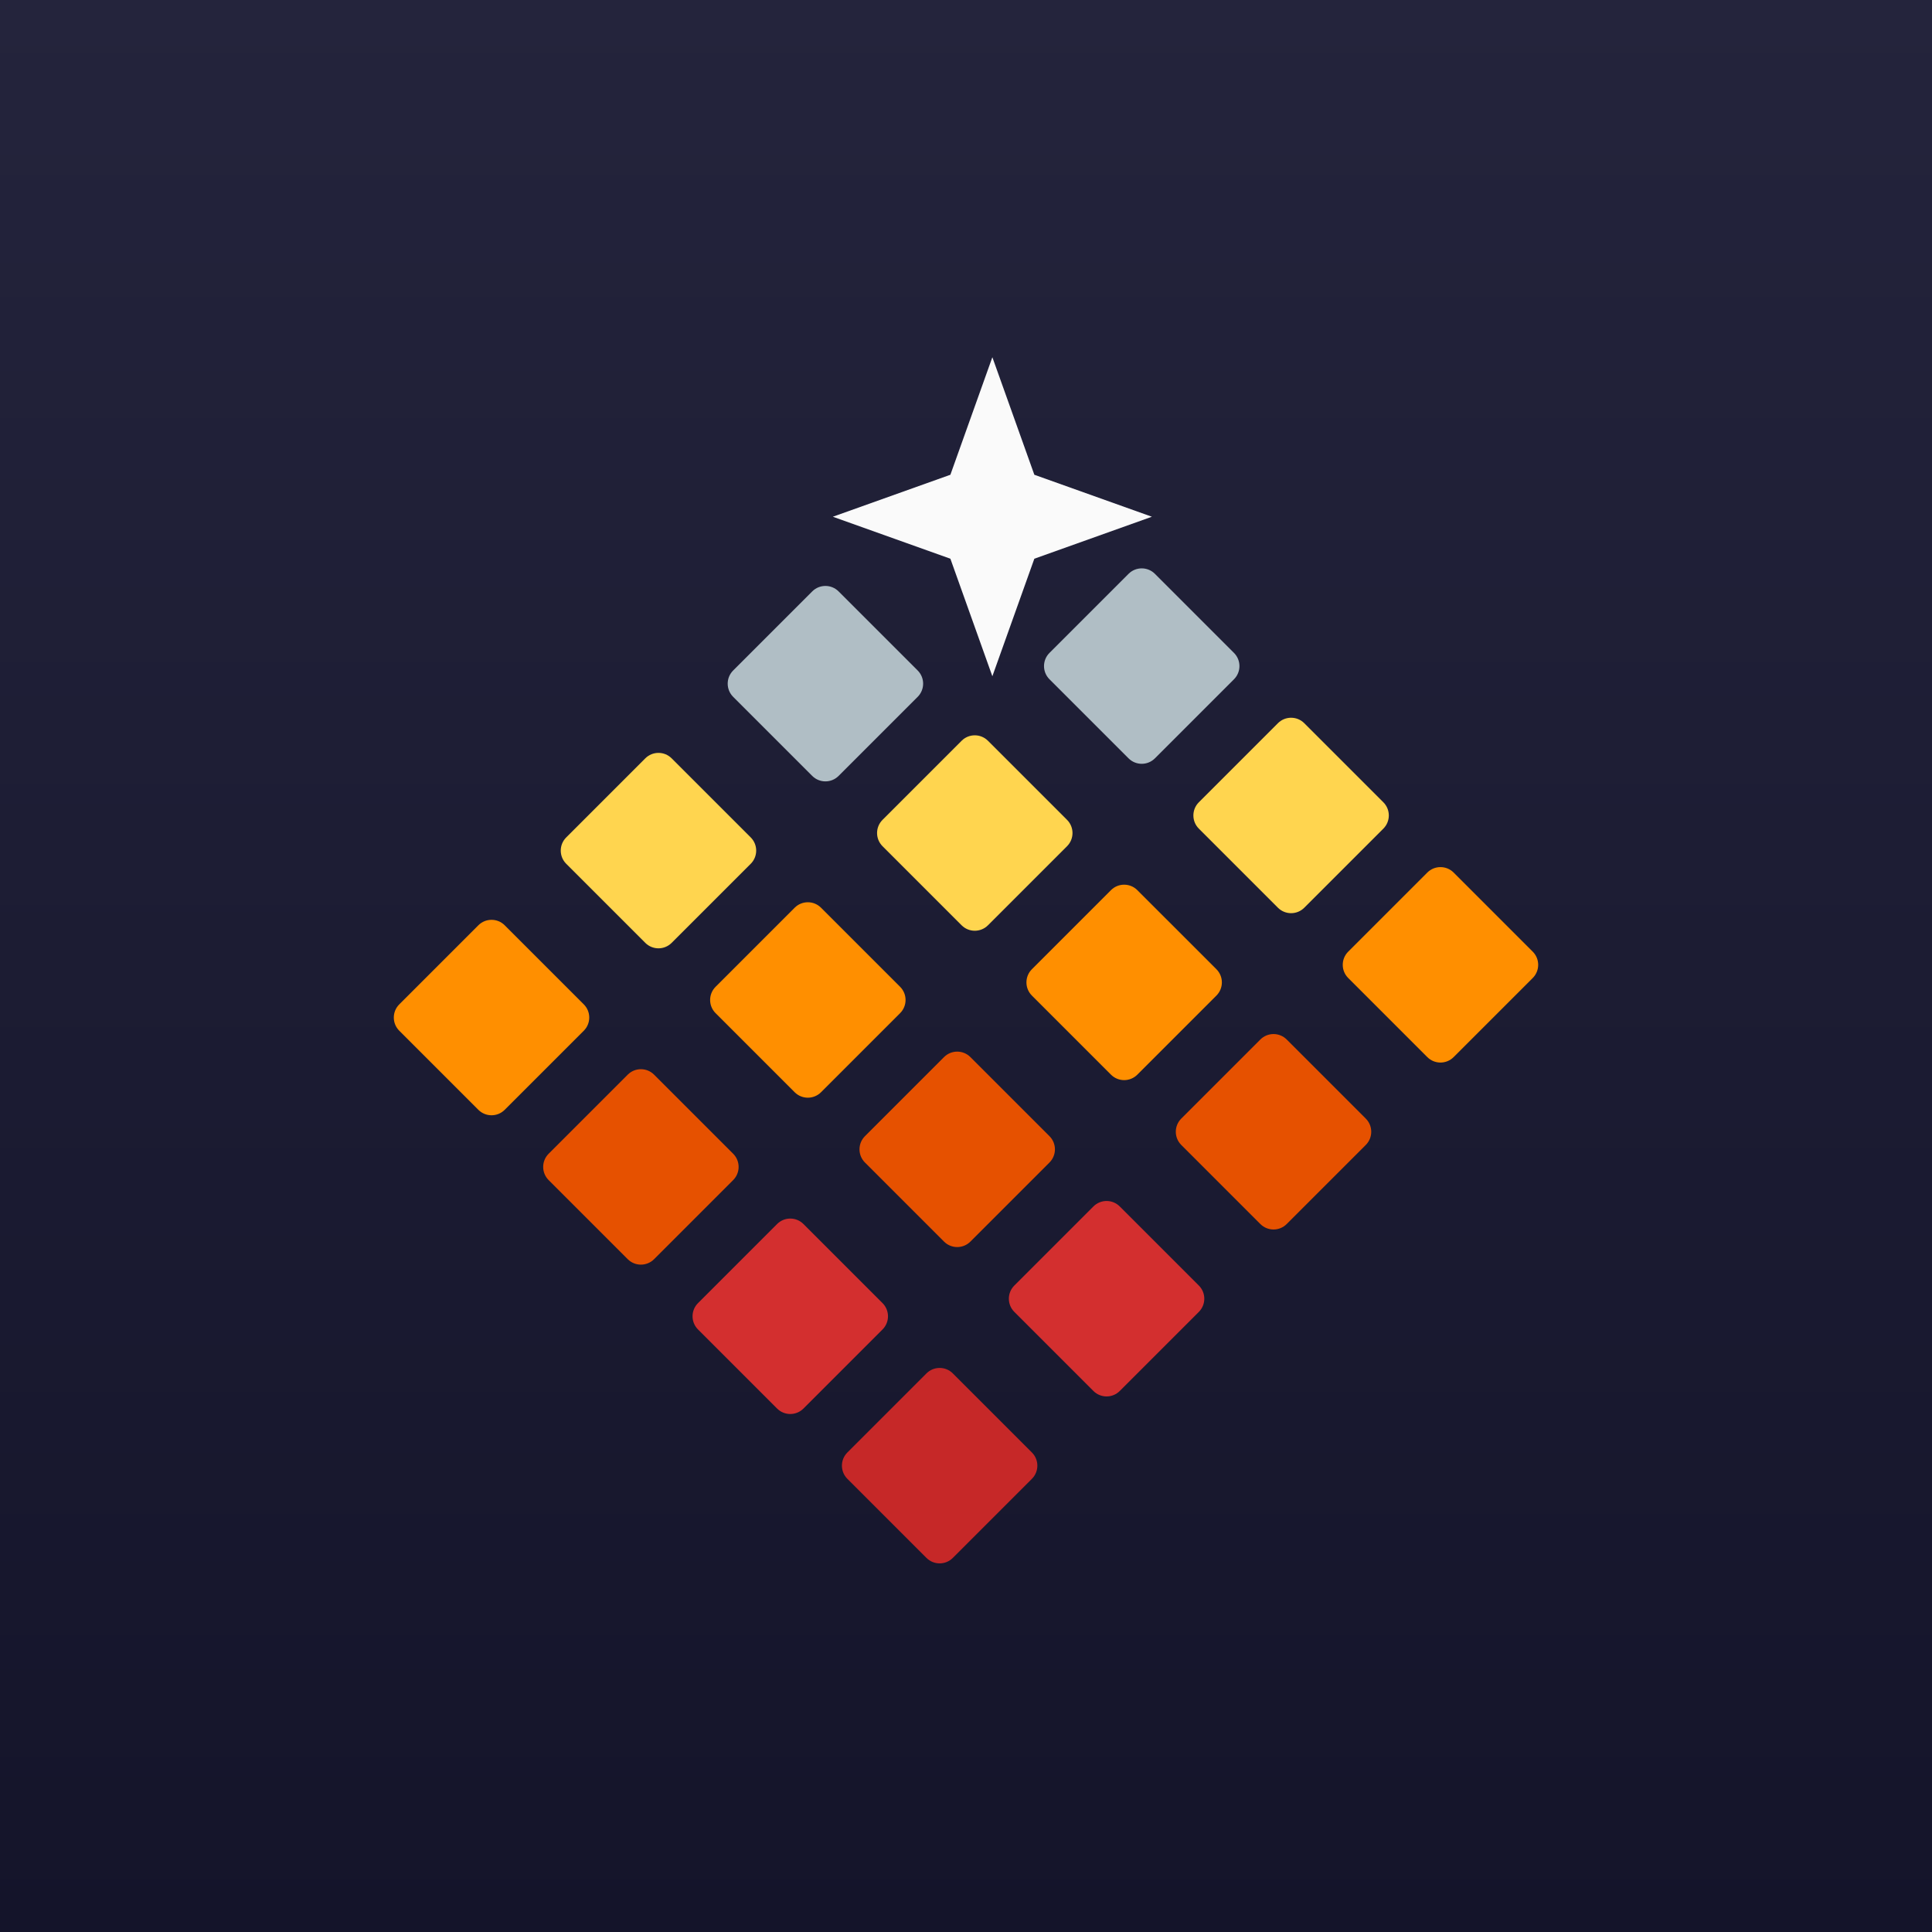
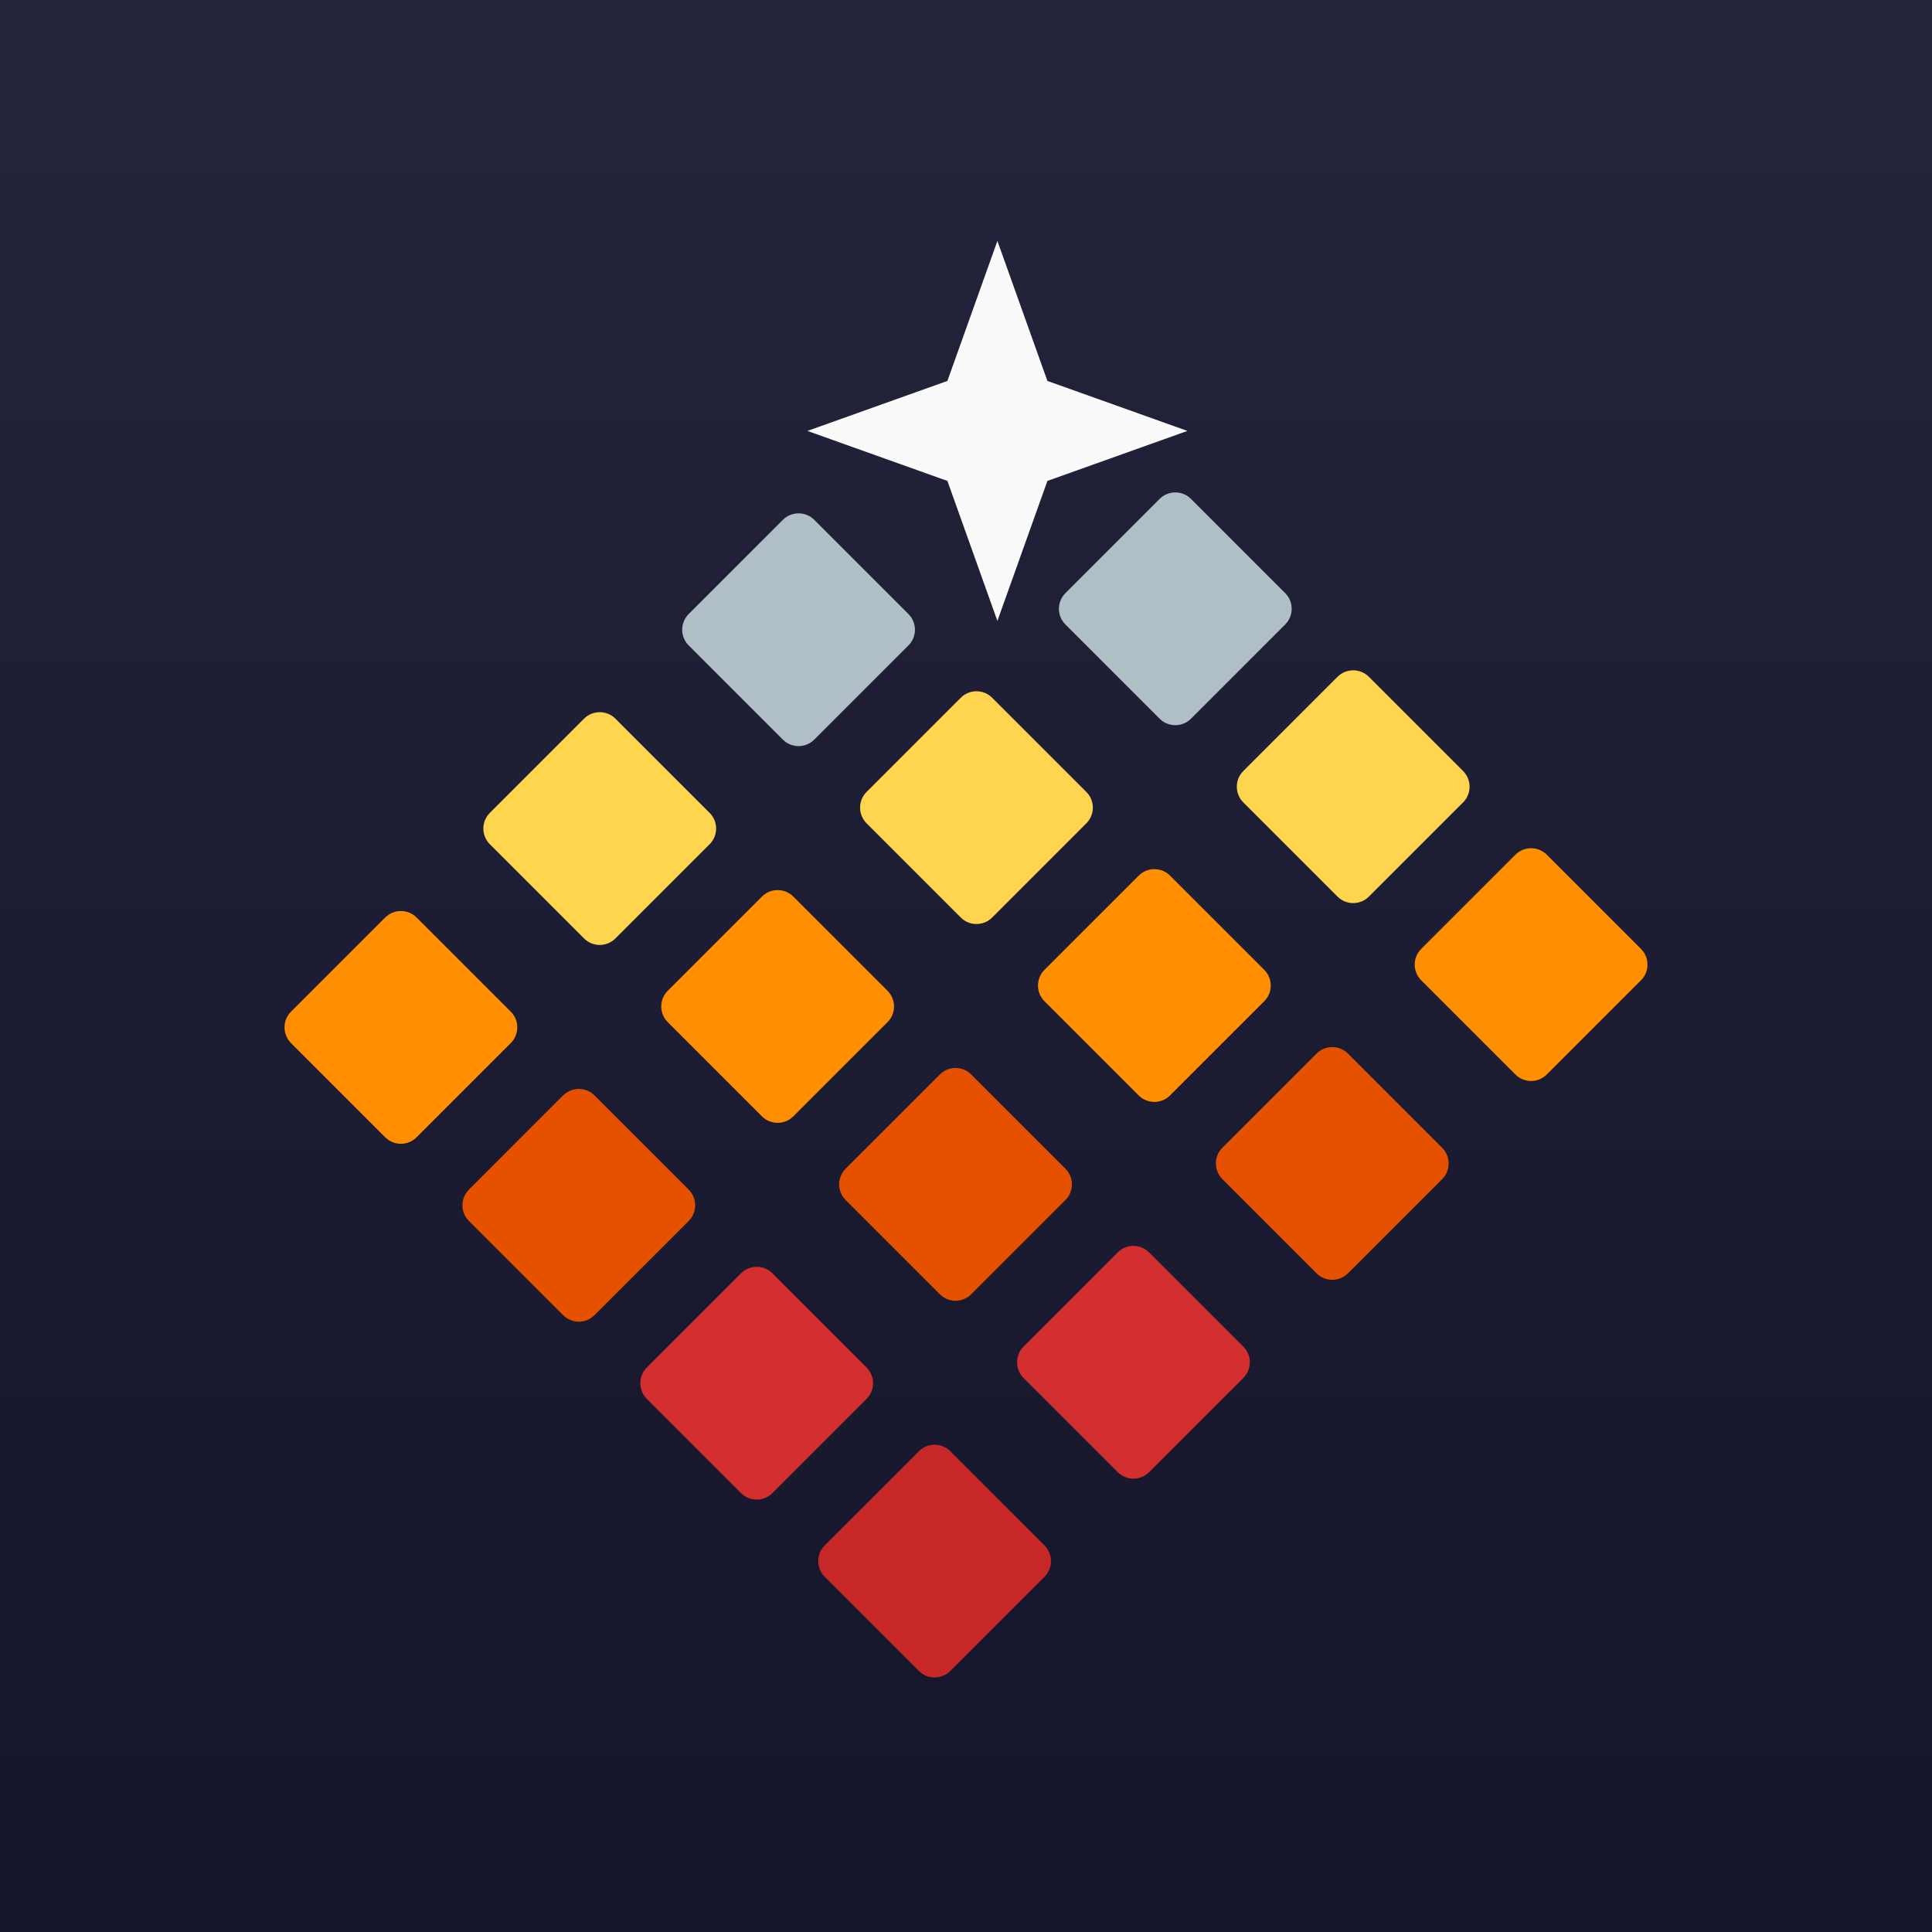
<svg xmlns="http://www.w3.org/2000/svg" viewBox="0 0 1024 1024" width="1024" height="1024">
  <defs>
    <linearGradient id="bg" x1="0" y1="0" x2="0" y2="1">
      <stop offset="0" stop-color="#24243C" />
      <stop offset="1" stop-color="#14142A" />
    </linearGradient>
  </defs>
  <rect width="1024" height="1024" fill="url(#bg)" />
-   <g transform="translate(512,512) scale(4.45) translate(-100,-100)">
+   <g transform="translate(512,512) scale(5.3) translate(-100,-100)">
    <g transform="translate(100,103) rotate(-45) scale(0.74) translate(-94,-103)">
      <rect x="25" y="40" width="24" height="24" rx="3" fill="#FF8F00" />
      <rect x="25" y="74" width="24" height="24" rx="3" fill="#E65100" />
      <rect x="25" y="108" width="24" height="24" rx="3" fill="#D32F2F" />
      <rect x="25" y="142" width="24" height="24" rx="3" fill="#C62828" />
      <rect x="63" y="40" width="24" height="24" rx="3" fill="#FFD54F" />
      <rect x="63" y="74" width="24" height="24" rx="3" fill="#FF8F00" />
      <rect x="63" y="108" width="24" height="24" rx="3" fill="#E65100" />
      <rect x="63" y="142" width="24" height="24" rx="3" fill="#D32F2F" />
      <rect x="101" y="74" width="24" height="24" rx="3" fill="#FFD54F" />
      <rect x="101" y="108" width="24" height="24" rx="3" fill="#FF8F00" />
      <rect x="101" y="142" width="24" height="24" rx="3" fill="#E65100" />
      <rect x="139" y="108" width="24" height="24" rx="3" fill="#FFD54F" />
      <rect x="139" y="142" width="24" height="24" rx="3" fill="#FF8F00" />
      <rect x="101" y="40" width="24" height="24" rx="3" fill="#B0BEC5" />
      <rect x="139" y="74" width="24" height="24" rx="3" fill="#B0BEC5" />
    </g>
    <path fill="#FAFAFA" d="M103.14,27.49 L108.14,41.49 L122.14,46.49 L108.14,51.49 L103.14,65.49 L98.14,51.49 L84.14,46.49 L98.14,41.49 Z" />
  </g>
</svg>
